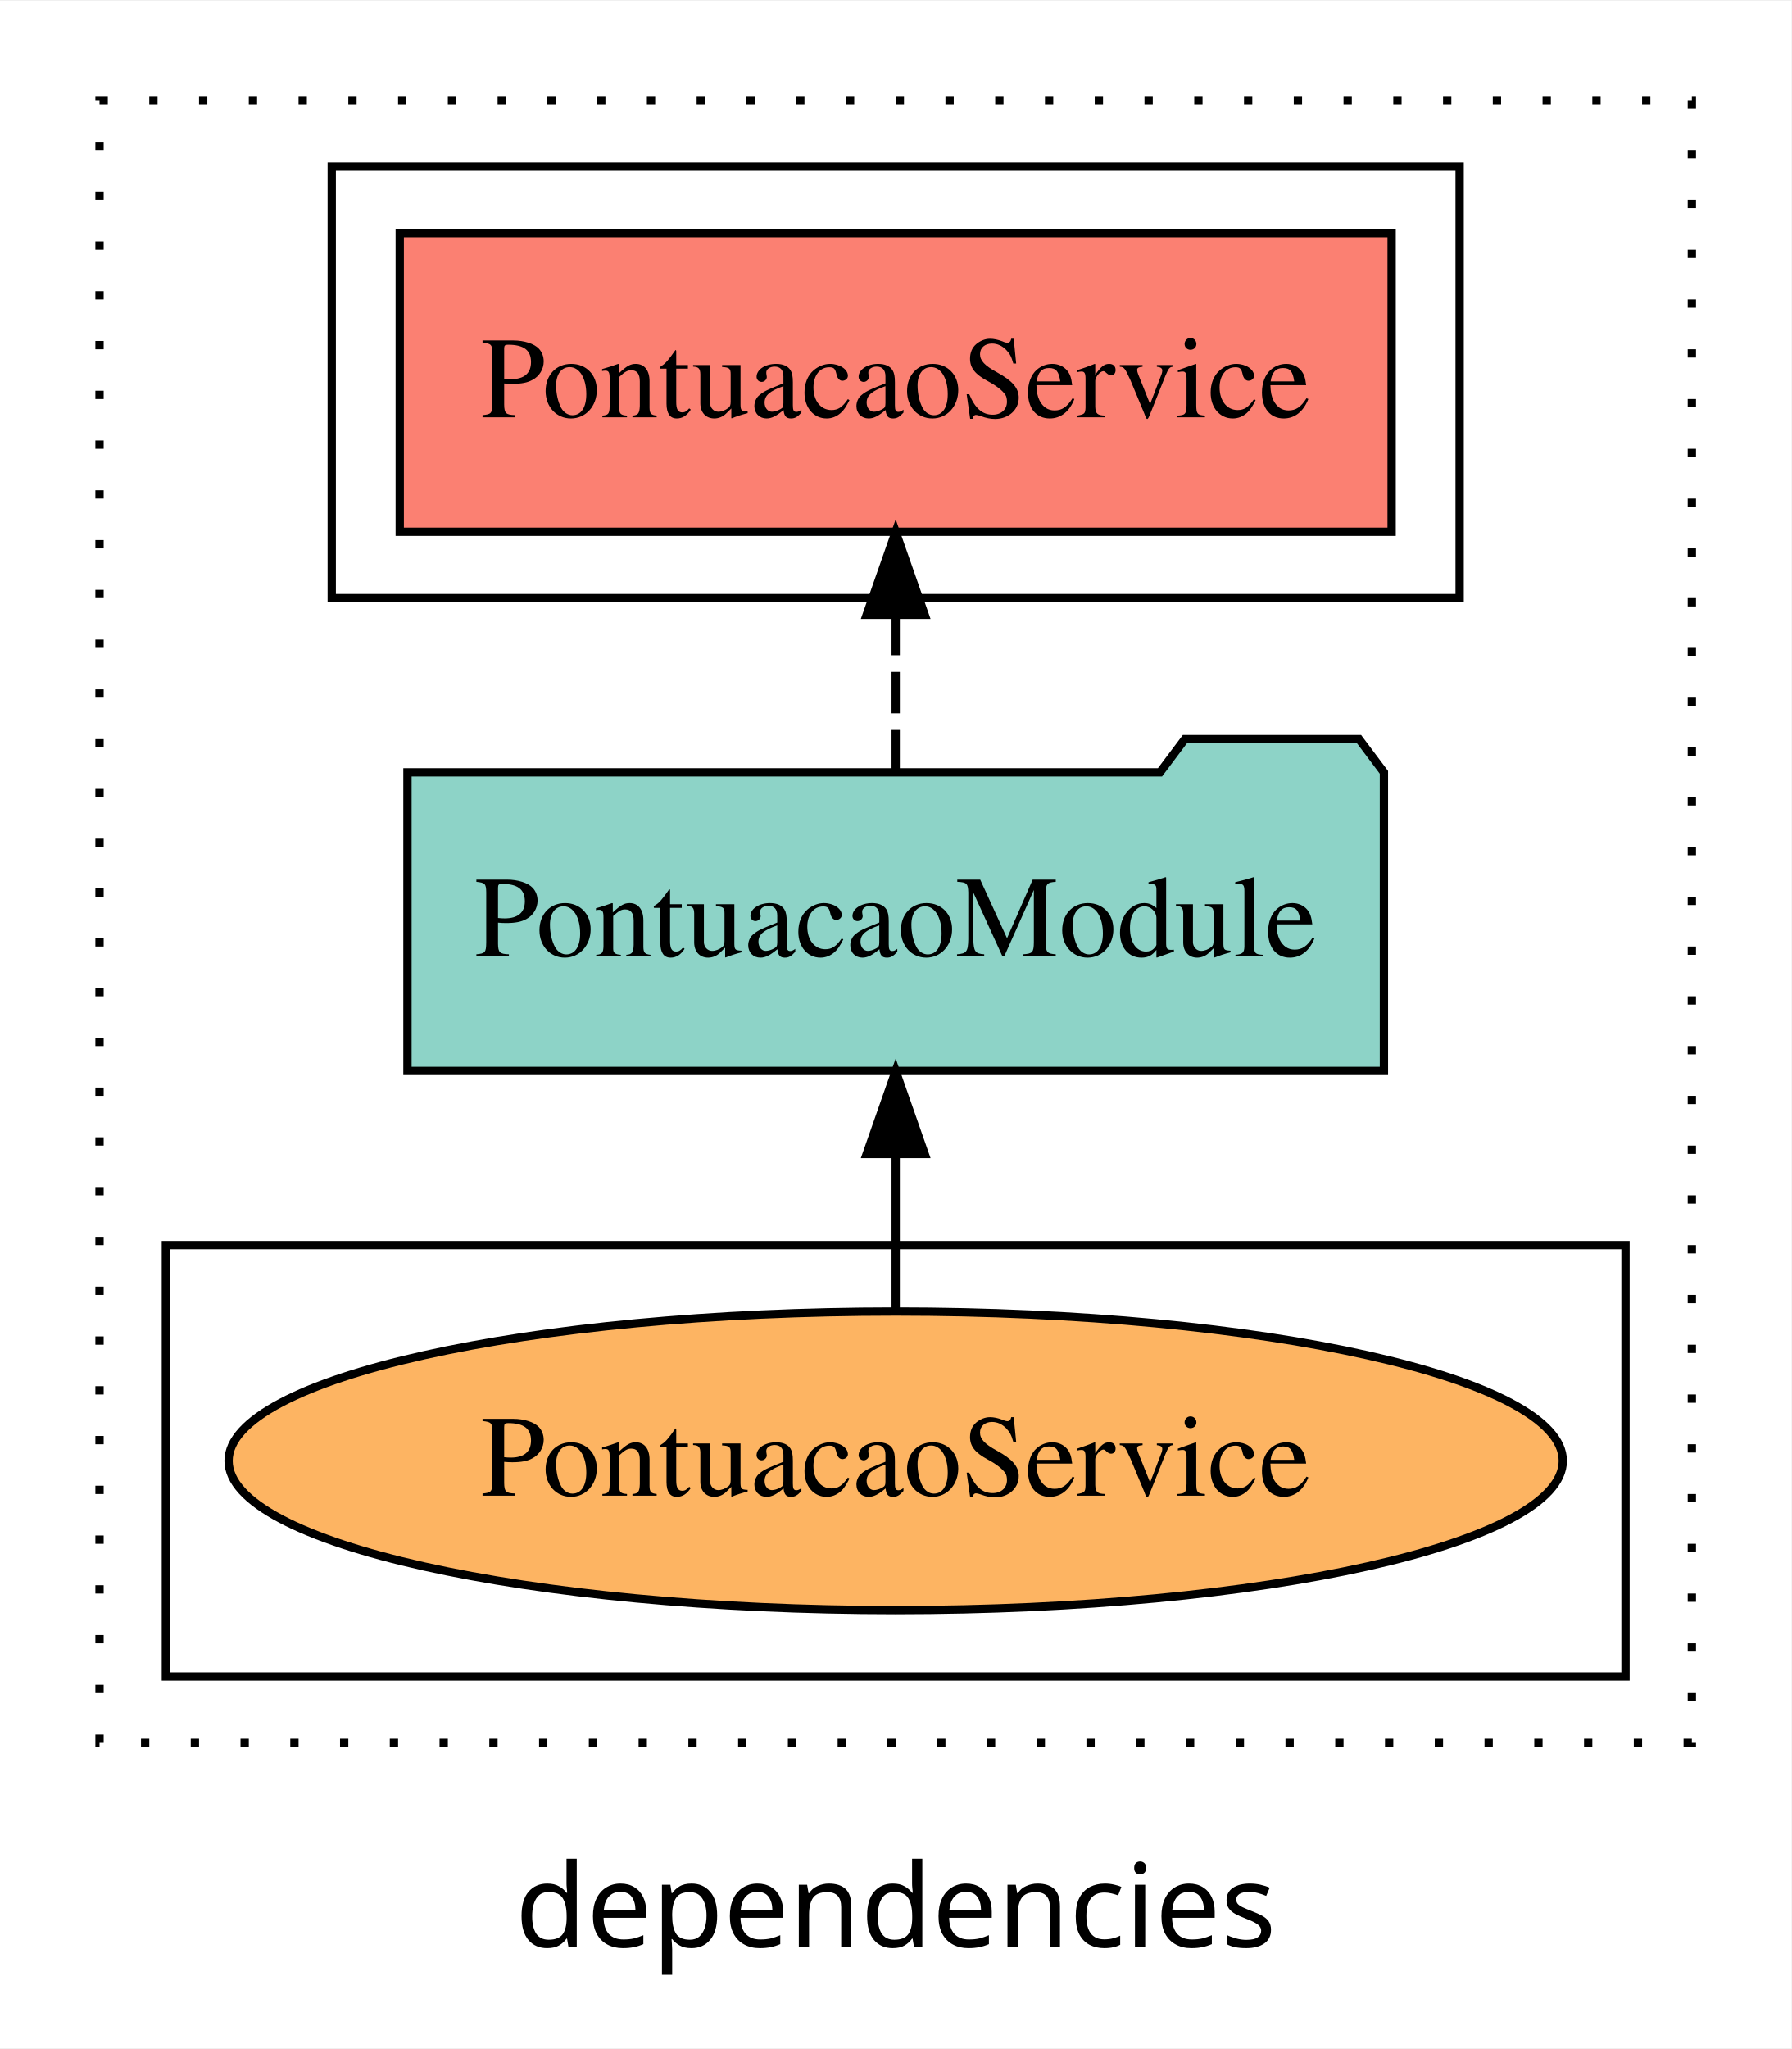
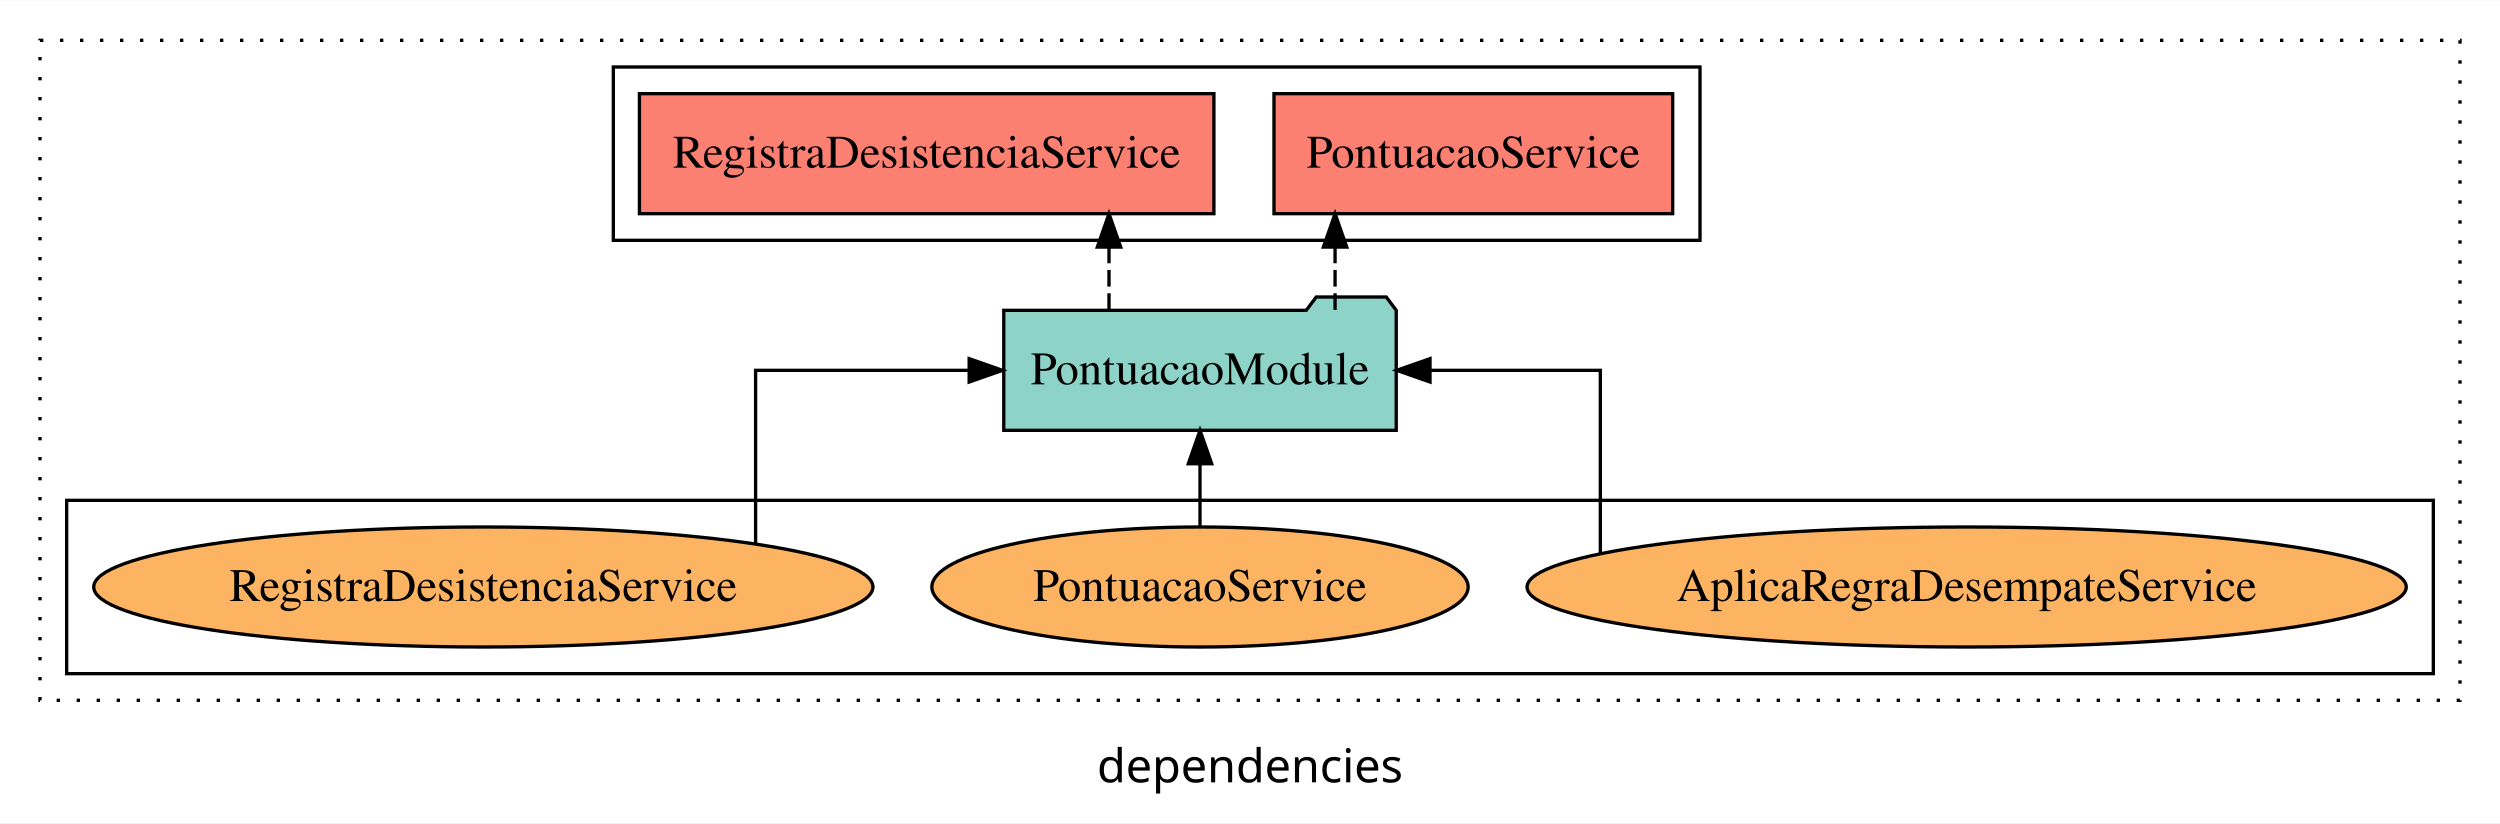
- <svg xmlns="http://www.w3.org/2000/svg" width="216pt" height="247pt" viewBox="0.00 0.00 216.00 246.80">
+ <svg xmlns="http://www.w3.org/2000/svg" width="750pt" height="247pt" viewBox="0.00 0.00 750.00 246.80">
  <g id="graph0" class="graph" transform="scale(1 1) rotate(0) translate(4 242.8)">
-     <polygon fill="white" stroke="transparent" points="-4,4 -4,-242.8 212,-242.8 212,4 -4,4" />
-     <text text-anchor="middle" x="104" y="-8.2" font-family="sans-serif" font-size="14.00">dependencies</text>
+     <polygon fill="white" stroke="transparent" points="-4,4 -4,-242.8 746,-242.8 746,4 -4,4" />
+     <text text-anchor="middle" x="371" y="-8.2" font-family="sans-serif" font-size="14.00">dependencies</text>
    <g id="clust1" class="cluster">
-       <polygon fill="none" stroke="black" stroke-dasharray="1,5" points="8,-32.8 8,-230.8 200,-230.8 200,-32.8 8,-32.8" />
+       <polygon fill="none" stroke="black" stroke-dasharray="1,5" points="8,-32.8 8,-230.8 734,-230.8 734,-32.8 8,-32.8" />
    </g>
    <g id="clust4" class="cluster">
-       <polygon fill="none" stroke="black" points="36,-170.8 36,-222.8 172,-222.8 172,-170.8 36,-170.8" />
+       <polygon fill="none" stroke="black" points="180,-170.8 180,-222.8 506,-222.8 506,-170.8 180,-170.8" />
    </g>
    <g id="clust6" class="cluster">
-       <polygon fill="none" stroke="black" points="16,-40.8 16,-92.8 192,-92.8 192,-40.8 16,-40.8" />
+       <polygon fill="none" stroke="black" points="16,-40.8 16,-92.8 726,-92.8 726,-40.8 16,-40.8" />
    </g>
    <g id="node1" class="node">
-       <polygon fill="#fb8072" stroke="black" points="163.8,-214.8 44.2,-214.8 44.2,-178.8 163.8,-178.8 163.8,-214.8" />
-       <text text-anchor="middle" x="104" y="-192.6" font-family="Times,serif" font-size="14.00">PontuacaoService </text>
+       <polygon fill="#fb8072" stroke="black" points="497.8,-214.8 378.2,-214.8 378.2,-178.8 497.8,-178.8 497.8,-214.8" />
+       <text text-anchor="middle" x="438" y="-192.6" font-family="Times,serif" font-size="14.00">PontuacaoService </text>
    </g>
    <g id="node2" class="node">
-       <polygon fill="#8dd3c7" stroke="black" points="162.87,-149.8 159.87,-153.8 138.87,-153.8 135.87,-149.8 45.13,-149.8 45.13,-113.8 162.87,-113.8 162.87,-149.8" />
-       <text text-anchor="middle" x="104" y="-127.6" font-family="Times,serif" font-size="14.00">PontuacaoModule</text>
+       <polygon fill="#fb8072" stroke="black" points="360.17,-214.8 187.83,-214.8 187.83,-178.8 360.17,-178.8 360.17,-214.8" />
+       <text text-anchor="middle" x="274" y="-192.6" font-family="Times,serif" font-size="14.00">RegistraDesistenciaService </text>
+     </g>
+     <g id="node3" class="node">
+       <polygon fill="#8dd3c7" stroke="black" points="414.87,-149.8 411.87,-153.8 390.87,-153.8 387.87,-149.8 297.13,-149.8 297.13,-113.8 414.87,-113.8 414.87,-149.8" />
+       <text text-anchor="middle" x="356" y="-127.6" font-family="Times,serif" font-size="14.00">PontuacaoModule</text>
    </g>
    <g id="edge1" class="edge">
-       <path fill="none" stroke="black" stroke-dasharray="5,2" d="M104,-149.91C104,-149.91 104,-168.79 104,-168.79" />
-       <polygon fill="black" stroke="black" points="100.5,-168.79 104,-178.79 107.5,-168.79 100.5,-168.79" />
-     </g>
-     <g id="node3" class="node">
-       <ellipse fill="#fdb462" stroke="black" cx="104" cy="-66.8" rx="80.44" ry="18" />
-       <text text-anchor="middle" x="104" y="-62.6" font-family="Times,serif" font-size="14.00">PontuacaoService</text>
+       <path fill="none" stroke="black" stroke-dasharray="5,2" d="M396.52,-149.91C396.52,-149.91 396.52,-168.79 396.52,-168.79" />
+       <polygon fill="black" stroke="black" points="393.02,-168.79 396.52,-178.79 400.02,-168.79 393.02,-168.79" />
    </g>
    <g id="edge2" class="edge">
-       <path fill="none" stroke="black" d="M104,-84.91C104,-84.91 104,-103.79 104,-103.79" />
-       <polygon fill="black" stroke="black" points="100.5,-103.79 104,-113.79 107.5,-103.79 100.5,-103.79" />
+       <path fill="none" stroke="black" stroke-dasharray="5,2" d="M328.7,-149.91C328.7,-149.91 328.7,-168.79 328.7,-168.79" />
+       <polygon fill="black" stroke="black" points="325.2,-168.79 328.7,-178.79 332.2,-168.79 325.2,-168.79" />
+     </g>
+     <g id="node4" class="node">
+       <ellipse fill="#fdb462" stroke="black" cx="586" cy="-66.8" rx="131.88" ry="18" />
+       <text text-anchor="middle" x="586" y="-62.6" font-family="Times,serif" font-size="14.00">AplicaRegraDesempateService</text>
+     </g>
+     <g id="edge3" class="edge">
+       <path fill="none" stroke="black" d="M476.1,-76.96C476.1,-95.24 476.1,-131.8 476.1,-131.8 476.1,-131.8 425,-131.8 425,-131.8" />
+       <polygon fill="black" stroke="black" points="425,-128.3 415,-131.8 425,-135.3 425,-128.3" />
+     </g>
+     <g id="node5" class="node">
+       <ellipse fill="#fdb462" stroke="black" cx="356" cy="-66.8" rx="80.44" ry="18" />
+       <text text-anchor="middle" x="356" y="-62.6" font-family="Times,serif" font-size="14.00">PontuacaoService</text>
+     </g>
+     <g id="edge4" class="edge">
+       <path fill="none" stroke="black" d="M356,-84.91C356,-84.91 356,-103.79 356,-103.79" />
+       <polygon fill="black" stroke="black" points="352.5,-103.79 356,-113.79 359.5,-103.79 352.5,-103.79" />
+     </g>
+     <g id="node6" class="node">
+       <ellipse fill="#fdb462" stroke="black" cx="141" cy="-66.8" rx="116.88" ry="18" />
+       <text text-anchor="middle" x="141" y="-62.6" font-family="Times,serif" font-size="14.00">RegistraDesistenciaService</text>
+     </g>
+     <g id="edge5" class="edge">
+       <path fill="none" stroke="black" d="M222.68,-79.95C222.68,-98.95 222.68,-131.8 222.68,-131.8 222.68,-131.8 286.75,-131.8 286.75,-131.8" />
+       <polygon fill="black" stroke="black" points="286.75,-135.3 296.75,-131.8 286.75,-128.3 286.75,-135.3" />
    </g>
  </g>
</svg>
